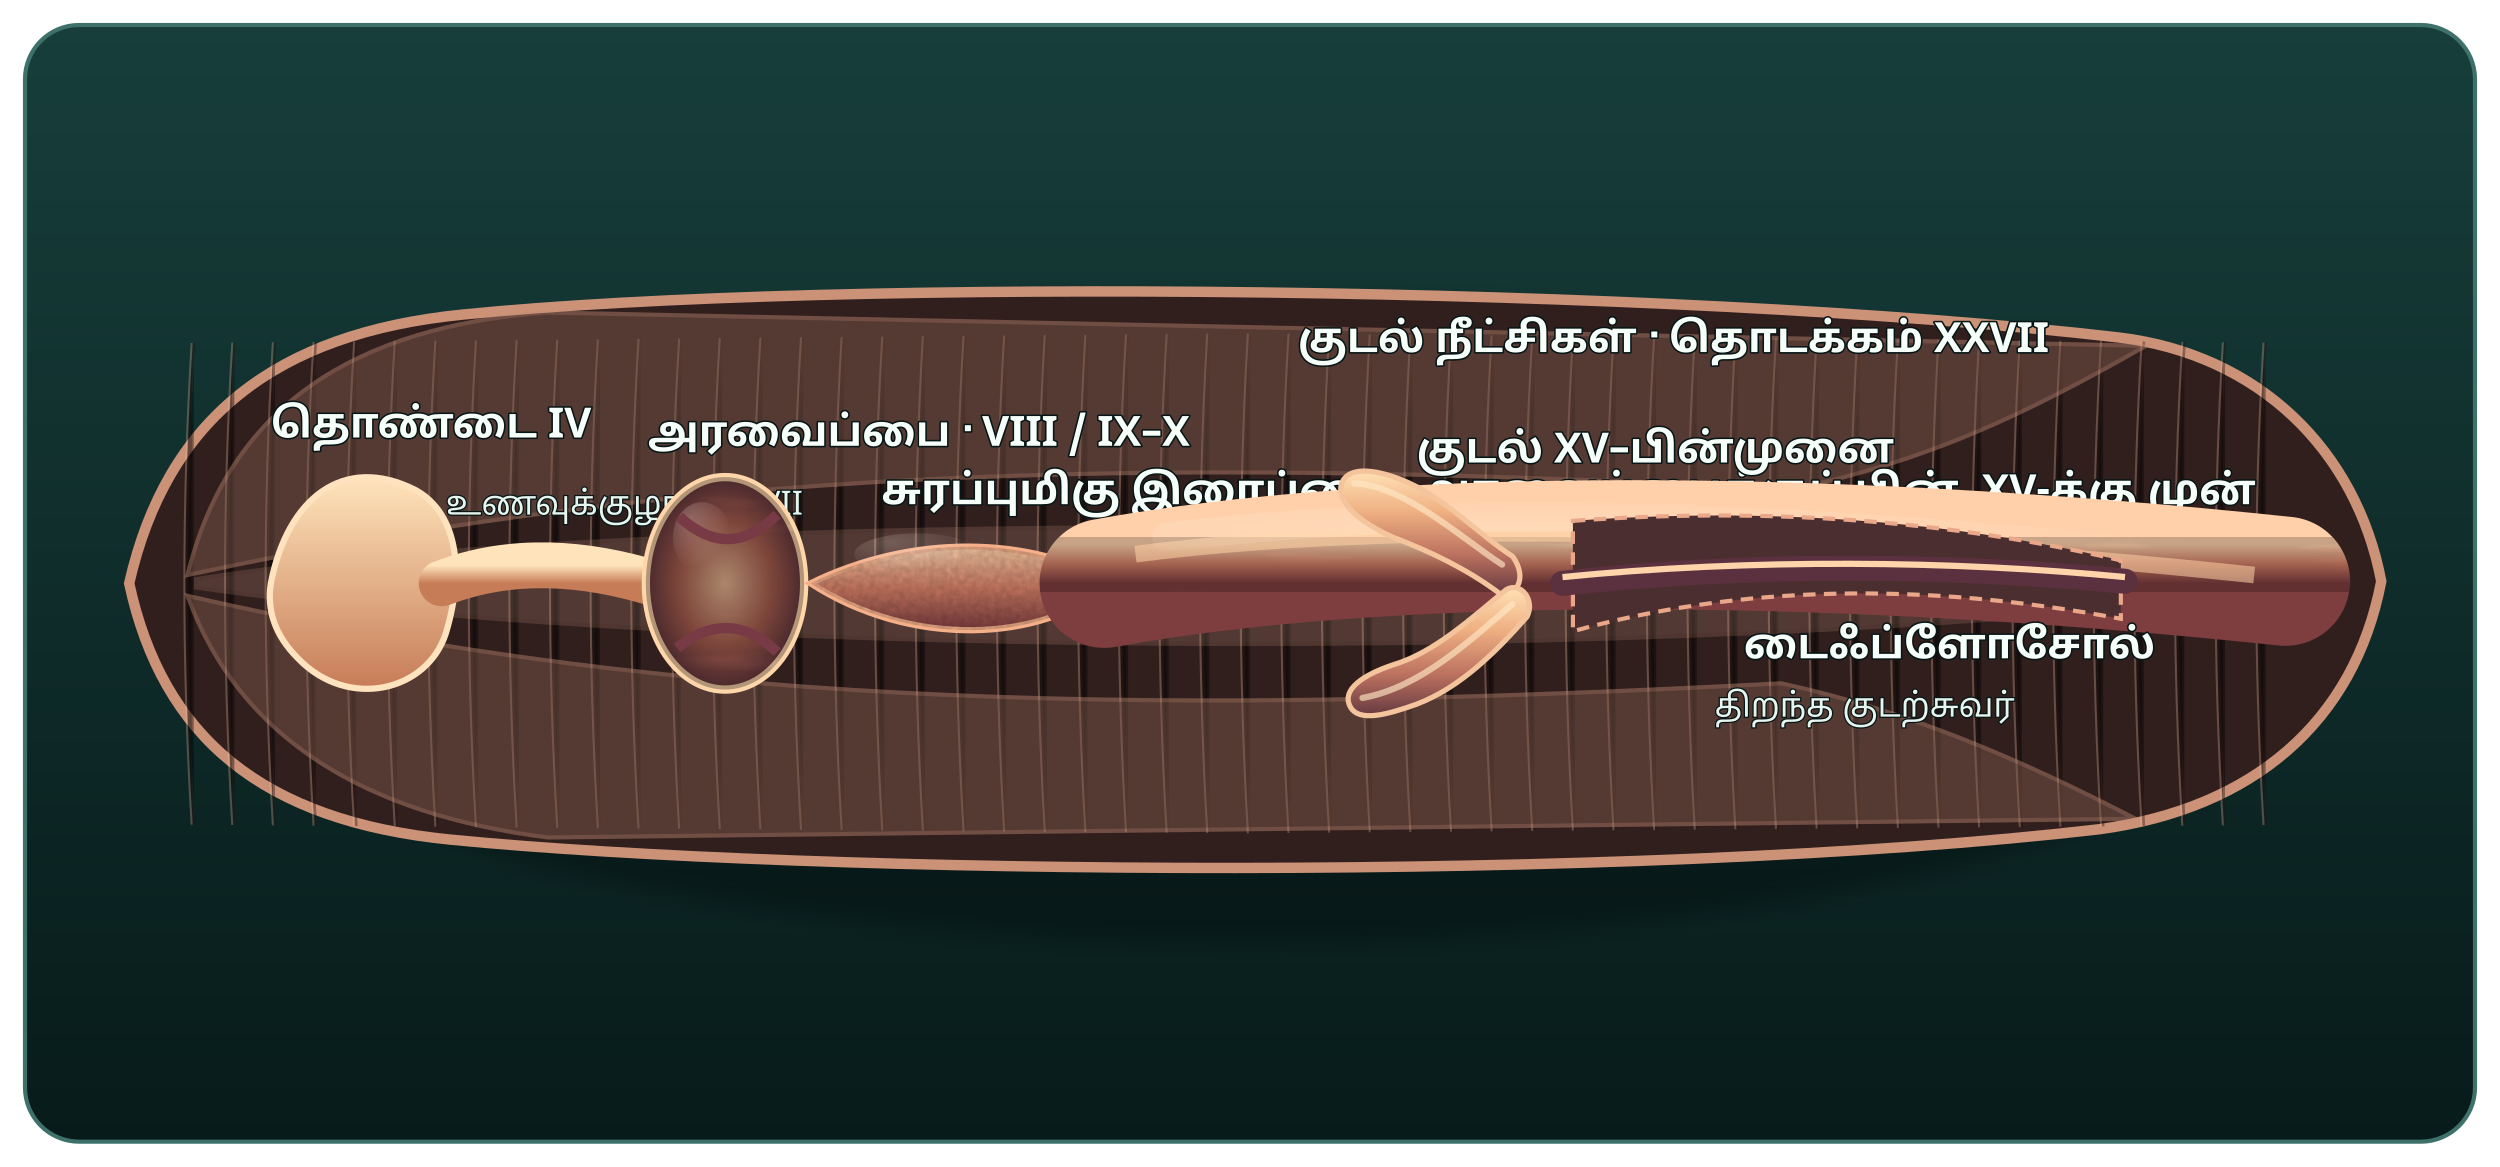
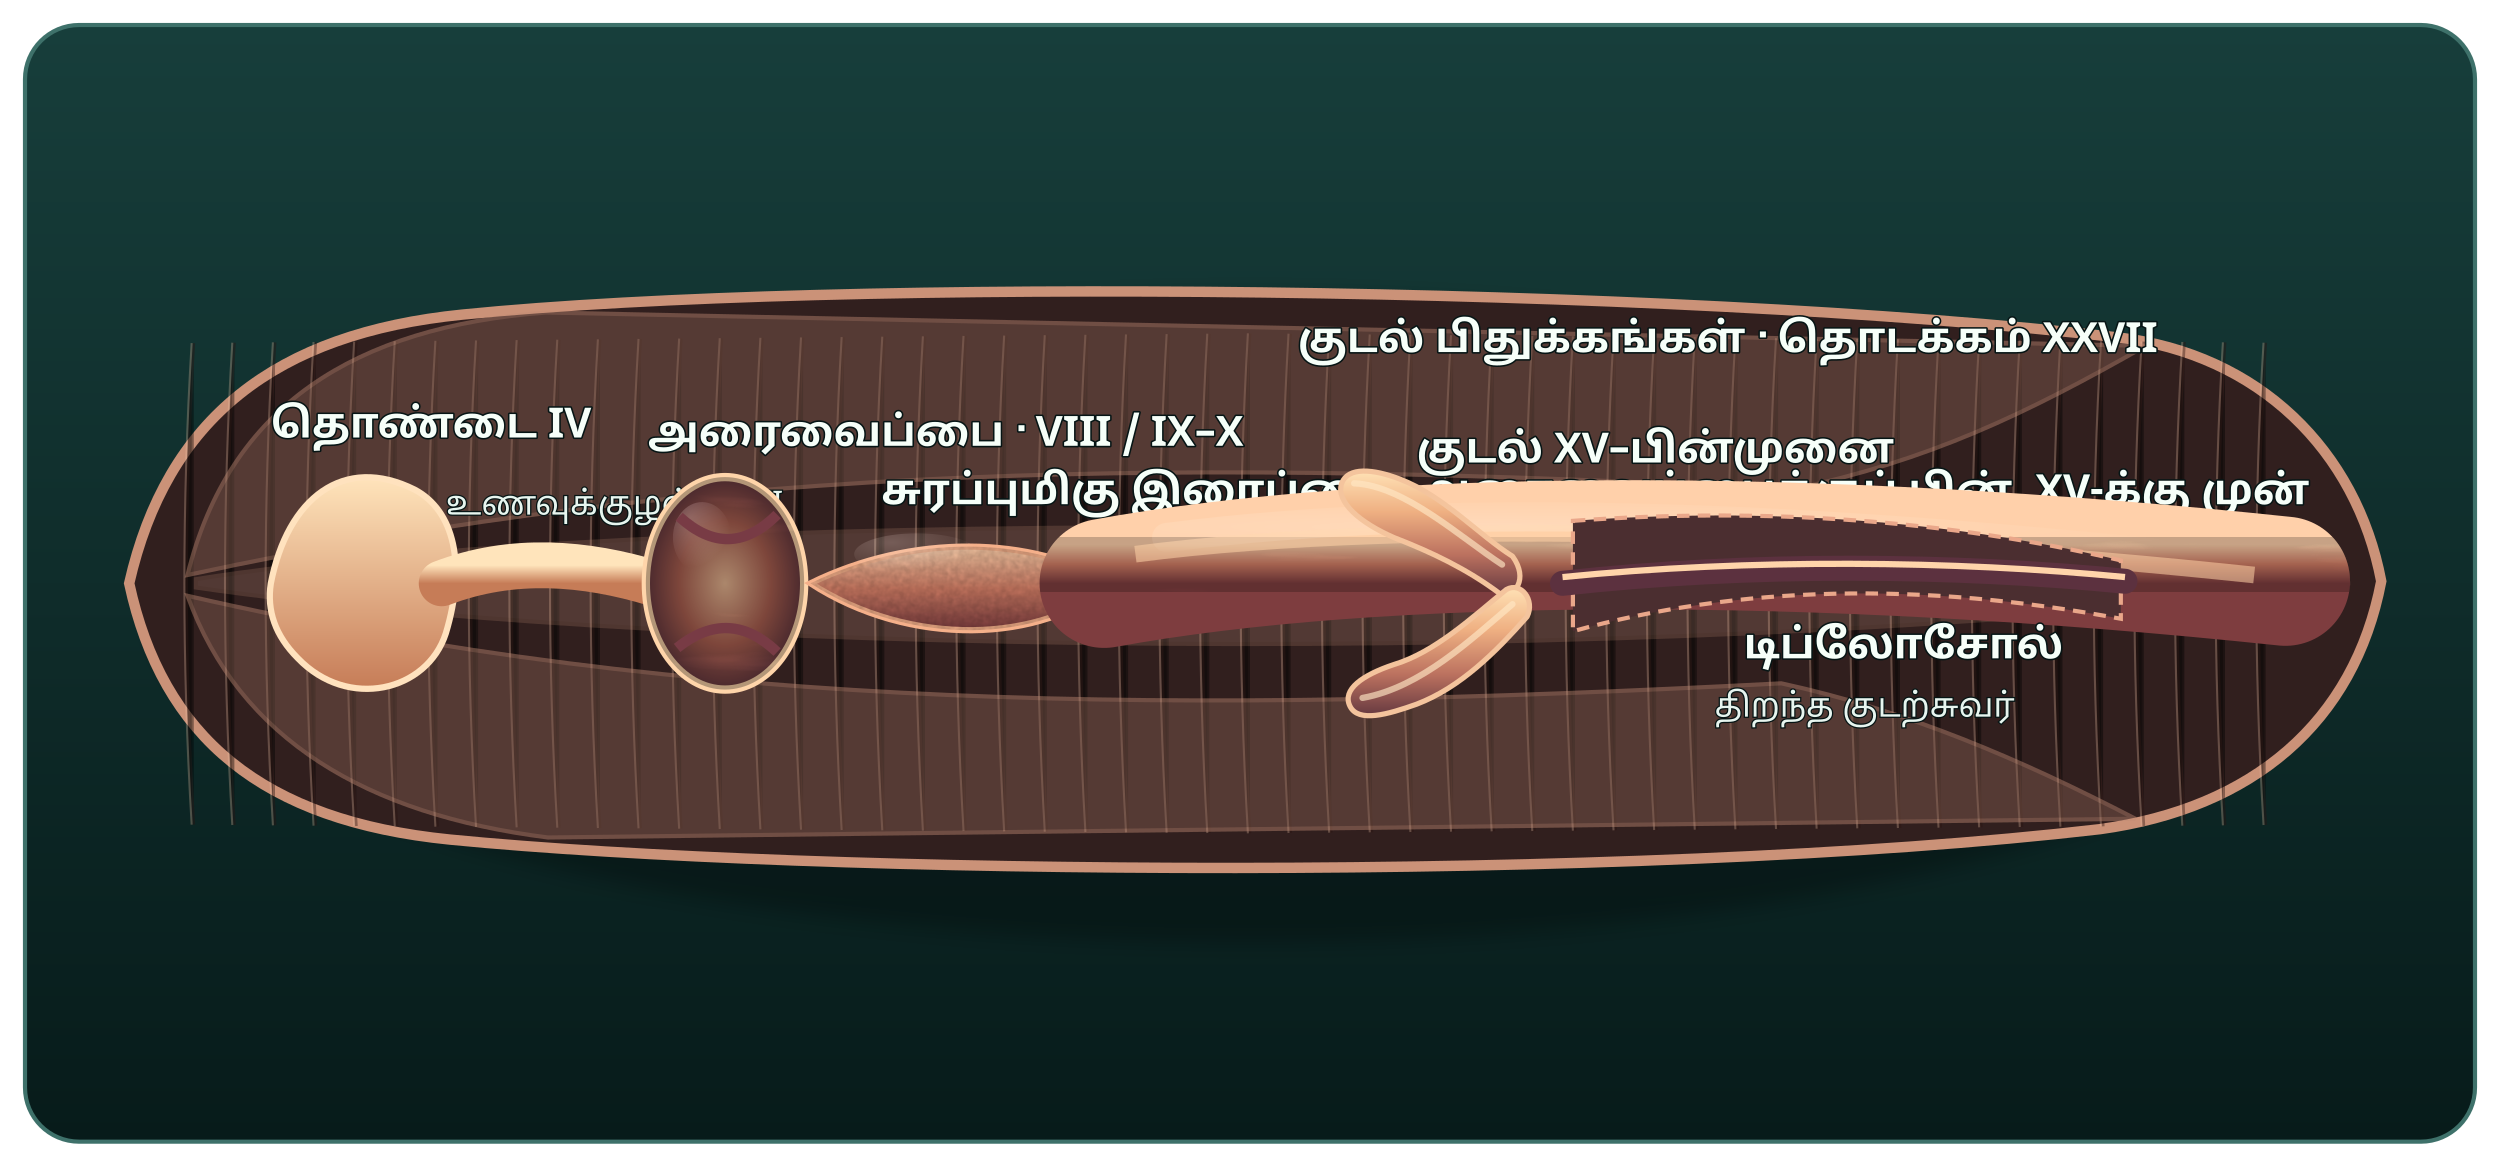
<svg xmlns="http://www.w3.org/2000/svg" id="anatomySvg" viewBox="0 0 1200 560" role="group" aria-labelledby="svgTitle svgDesc" style="transform: none; display: block;" lang="ta" xml:lang="ta" width="1200" height="560" class="motion-paused">
  <defs>
    <linearGradient id="trayGrad" x1="0" y1="0" x2="0" y2="1">
      <stop stop-color="#173e3b" />
      <stop offset="1" stop-color="#071b1a" />
    </linearGradient>
    <linearGradient id="skinGrad" x1="0" y1="0" x2="0" y2="1">
      <stop stop-color="#b87f69" />
      <stop offset=".42" stop-color="#8b5b4b" />
      <stop offset="1" stop-color="#593c35" />
    </linearGradient>
    <linearGradient id="gutGrad" x1="0" y1="0" x2="0" y2="1">
      <stop stop-color="#ffd0aa" />
      <stop offset=".5" stop-color="#d37e66" />
      <stop offset="1" stop-color="#7e3d3f" />
    </linearGradient>
    <linearGradient id="gutLight" x1="0" y1="0" x2="0" y2="1">
      <stop stop-color="#ffe4bb" />
      <stop offset="1" stop-color="#c67c57" />
    </linearGradient>
    <radialGradient id="gizzardGrad">
      <stop stop-color="#f4c099" />
      <stop offset=".58" stop-color="#b36454" />
      <stop offset="1" stop-color="#683940" />
    </radialGradient>
    <linearGradient id="vesselGrad" x1="0" y1="0" x2="1" y2="0">
      <stop stop-color="#8e1e34" />
      <stop offset=".45" stop-color="#ff6670" />
      <stop offset="1" stop-color="#8e1e34" />
    </linearGradient>
    <radialGradient id="reproGrad">
      <stop stop-color="#f3c8ff" />
      <stop offset=".7" stop-color="#a958c6" />
      <stop offset="1" stop-color="#54295f" />
    </radialGradient>
    <filter id="soft">
      <feGaussianBlur stdDeviation="5" />
    </filter>
    <marker id="arrowRed" markerWidth="8" markerHeight="8" refX="6" refY="3" orient="auto">
      <path d="M0 0L6 3L0 6Z" fill="#ff8991" />
    </marker>
    <marker id="arrowBlue" markerWidth="8" markerHeight="8" refX="6" refY="3" orient="auto">
      <path d="M0 0L6 3L0 6Z" fill="#7bd8ff" />
    </marker>
    <filter id="organicTexture" x="-20%" y="-20%" width="140%" height="140%">
      <feTurbulence type="fractalNoise" baseFrequency="0.012 0.09" numOctaves="4" seed="7" result="grain" />
      <feColorMatrix in="grain" type="matrix" values="0 0 0 0 0  0 0 0 0 0  0 0 0 0 0  0.85 0.85 0.85 0 0" result="grainAlpha" />
      <feComposite in="grainAlpha" in2="SourceGraphic" operator="in" />
    </filter>
    <filter id="fineGrain" x="-20%" y="-20%" width="140%" height="140%">
      <feTurbulence type="fractalNoise" baseFrequency="0.35" numOctaves="2" seed="3" result="fine" />
      <feColorMatrix in="fine" type="matrix" values="0 0 0 0 0  0 0 0 0 0  0 0 0 0 0  0.5 0.5 0.5 0 0" result="fineAlpha" />
      <feComposite in="fineAlpha" in2="SourceGraphic" operator="in" />
    </filter>
    <radialGradient id="glossHi" cx="34%" cy="20%" r="60%">
      <stop offset="0" stop-color="#fff" stop-opacity=".55" />
      <stop offset=".45" stop-color="#fff" stop-opacity=".1" />
      <stop offset="1" stop-color="#fff" stop-opacity="0" />
    </radialGradient>
    <radialGradient id="glossHiSmall" cx="30%" cy="22%" r="70%">
      <stop offset="0" stop-color="#fff" stop-opacity=".7" />
      <stop offset="1" stop-color="#fff" stop-opacity="0" />
    </radialGradient>
    <linearGradient id="skinGrad2" x1="0" y1="0" x2="0" y2="1">
      <stop stop-color="#c68a70" offset="0" />
      <stop offset=".18" stop-color="#a8664f" />
      <stop offset=".5" stop-color="#7d4438" />
      <stop offset=".78" stop-color="#5a352f" />
      <stop offset="1" stop-color="#3c211f" />
    </linearGradient>
    <radialGradient id="fleshGlow" cx="50%" cy="35%" r="65%">
      <stop offset="0" stop-color="#ffe0c8" stop-opacity=".5" />
      <stop offset="1" stop-color="#ffe0c8" stop-opacity="0" />
    </radialGradient>
    <clipPath id="externalClip">
      <path d="M65 280 C88 227 136 190 220 186 C470 180 841 183 1050 208 C1112 217 1140 245 1145 280 C1138 324 1095 350 1044 358 C784 384 420 377 218 374 C133 371 87 330 65 280 Z" />
    </clipPath>
    <linearGradient id="caecumPolish" x1="0" y1="0" x2="0" y2="1">
      <stop offset="0" stop-color="#ffe1b5" />
      <stop offset="0.33" stop-color="#efb082" />
      <stop offset="0.68" stop-color="#bb715f" />
      <stop offset="1" stop-color="#663940" />
    </linearGradient>
    <linearGradient id="nervePolish" x1="0" y1="0" x2="0" y2="1">
      <stop offset="0" stop-color="#fff3c1" />
      <stop offset="0.28" stop-color="#ffe179" />
      <stop offset="0.65" stop-color="#d8a43a" />
      <stop offset="1" stop-color="#805424" />
    </linearGradient>
    <linearGradient id="epidermisPolish" x1="0" y1="0" x2="0" y2="1">
      <stop offset="0" stop-color="#f8ccad" />
      <stop offset="0.4" stop-color="#d99c80" />
      <stop offset="1" stop-color="#8f594f" />
    </linearGradient>
    <linearGradient id="skinDepthPolish" x1="0" y1="0" x2="0" y2="1">
      <stop offset="0" stop-color="#b77d6c" />
      <stop offset="0.55" stop-color="#734e48" />
      <stop offset="1" stop-color="#382e32" />
    </linearGradient>
    <linearGradient id="mucusPolish" x1="0" y1="0" x2="0" y2="1">
      <stop offset="0" stop-color="#e6fcff" />
      <stop offset="0.28" stop-color="#ade4e5" />
      <stop offset="1" stop-color="#487f89" />
    </linearGradient>
    <radialGradient id="ganglionPolish" cx=".33" cy=".22" r=".85">
      <stop offset="0" stop-color="#fff8d2" />
      <stop offset="0.38" stop-color="#f7d565" />
      <stop offset="1" stop-color="#957026" />
    </radialGradient>
    <marker id="arrowGasIn" markerWidth="12" markerHeight="12" refX="10" refY="6" orient="auto" markerUnits="userSpaceOnUse">
      <path d="M0 0L12 6L0 12Z" fill="#85e2ff" />
    </marker>
    <marker id="arrowGasOut" markerWidth="12" markerHeight="12" refX="10" refY="6" orient="auto" markerUnits="userSpaceOnUse">
      <path d="M0 0L12 6L0 12Z" fill="#ffb0b7" />
    </marker>
  </defs>
  <rect x="12" y="12" width="1176" height="536" rx="26" fill="url(#trayGrad)" stroke="#3e716a" stroke-width="2" />
  <ellipse cx="600" cy="297" rx="526" ry="155" fill="#000" opacity=".28" filter="url(#soft)" id="bodyShadow" style="display: inline;" />
  <path id="bodyBase" d="M62 280C80 201 132 160 222 151C402 133 802 137 1017 162C1084 170 1131 216 1143 279C1130 347 1081 388 1008 398C785 424 389 420 216 403C126 394 78 354 62 280Z" fill="#311f1e" stroke="#cb9278" stroke-width="5" style="display: inline;" />
  <g id="segments" aria-hidden="true" style="display: inline;">
    <path class="segment-shadow" d="M93 164.68Q86 280 93 395.84" style="stroke: #2a1210; stroke-width: 1.4; opacity: 0.4;" />
    <path class="segment-line" d="M92 164.68Q85 280 92 395.84" style="stroke: #f0c6a8; stroke-width: 1; opacity: 0.28;" />
    <path class="segment-shadow" d="M112.5 164.5Q105.5 280 112.5 396" style="stroke: #2a1210; stroke-width: 1.4; opacity: 0.4;" />
    <path class="segment-line" d="M111.5 164.5Q104.5 280 111.5 396" style="stroke: #f0c6a8; stroke-width: 1; opacity: 0.28;" />
    <path class="segment-shadow" d="M132 164.32Q125 280 132 396.16" style="stroke: #2a1210; stroke-width: 1.4; opacity: 0.4;" />
    <path class="segment-line" d="M131 164.32Q124 280 131 396.16" style="stroke: #f0c6a8; stroke-width: 1; opacity: 0.28;" />
    <path class="segment-shadow" d="M151.5 164.14Q144.5 280 151.5 396.32" style="stroke: #2a1210; stroke-width: 1.4; opacity: 0.4;" />
    <path class="segment-line" d="M150.5 164.14Q143.5 280 150.5 396.32" style="stroke: #f0c6a8; stroke-width: 1; opacity: 0.28;" />
    <path class="segment-shadow" d="M171 163.96Q164 280 171 396.48" style="stroke: #2a1210; stroke-width: 1.4; opacity: 0.4;" />
    <path class="segment-line" d="M170 163.96Q163 280 170 396.48" style="stroke: #f0c6a8; stroke-width: 1; opacity: 0.28;" />
    <path class="segment-shadow" d="M190.5 163.78Q183.5 280 190.5 396.64" style="stroke: #2a1210; stroke-width: 1.4; opacity: 0.4;" />
    <path class="segment-line" d="M189.5 163.78Q182.5 280 189.5 396.64" style="stroke: #f0c6a8; stroke-width: 1; opacity: 0.28;" />
    <path class="segment-shadow" d="M210 163.6Q203 280 210 396.8" style="stroke: #2a1210; stroke-width: 1.4; opacity: 0.4;" />
    <path class="segment-line" d="M209 163.6Q202 280 209 396.8" style="stroke: #f0c6a8; stroke-width: 1; opacity: 0.28;" />
    <path class="segment-shadow" d="M229.5 163.42Q222.5 280 229.5 396.96" style="stroke: #2a1210; stroke-width: 1.4; opacity: 0.4;" />
    <path class="segment-line" d="M228.5 163.42Q221.5 280 228.5 396.96" style="stroke: #f0c6a8; stroke-width: 1; opacity: 0.28;" />
    <path class="segment-shadow" d="M249 163.24Q242 280 249 397.12" style="stroke: #2a1210; stroke-width: 1.4; opacity: 0.4;" />
    <path class="segment-line" d="M248 163.24Q241 280 248 397.12" style="stroke: #f0c6a8; stroke-width: 1; opacity: 0.28;" />
    <path class="segment-shadow" d="M268.5 163.06Q261.5 280 268.5 397.28" style="stroke: #2a1210; stroke-width: 1.4; opacity: 0.4;" />
    <path class="segment-line" d="M267.5 163.06Q260.5 280 267.5 397.28" style="stroke: #f0c6a8; stroke-width: 1; opacity: 0.28;" />
    <path class="segment-shadow" d="M288 162.88Q281 280 288 397.44" style="stroke: #2a1210; stroke-width: 1.4; opacity: 0.4;" />
    <path class="segment-line" d="M287 162.88Q280 280 287 397.44" style="stroke: #f0c6a8; stroke-width: 1; opacity: 0.28;" />
    <path class="segment-shadow" d="M307.5 162.7Q300.5 280 307.5 397.6" style="stroke: #2a1210; stroke-width: 1.4; opacity: 0.4;" />
    <path class="segment-line" d="M306.5 162.7Q299.5 280 306.5 397.6" style="stroke: #f0c6a8; stroke-width: 1; opacity: 0.28;" />
    <path class="segment-shadow" d="M327 162.52Q320 280 327 397.76" style="stroke: #2a1210; stroke-width: 1.4; opacity: 0.4;" />
    <path class="segment-line" d="M326 162.52Q319 280 326 397.76" style="stroke: #f0c6a8; stroke-width: 1; opacity: 0.28;" />
    <path class="segment-shadow" d="M346.5 162.34Q339.5 280 346.5 397.92" style="stroke: #2a1210; stroke-width: 1.4; opacity: 0.4;" />
    <path class="segment-line" d="M345.5 162.34Q338.5 280 345.5 397.92" style="stroke: #f0c6a8; stroke-width: 1; opacity: 0.28;" />
    <path class="segment-shadow" d="M366 162.16Q359 280 366 398.08" style="stroke: #2a1210; stroke-width: 1.4; opacity: 0.4;" />
    <path class="segment-line" d="M365 162.16Q358 280 365 398.08" style="stroke: #f0c6a8; stroke-width: 1; opacity: 0.28;" />
    <path class="segment-shadow" d="M385.5 161.98Q378.5 280 385.5 398.24" style="stroke: #2a1210; stroke-width: 1.4; opacity: 0.4;" />
    <path class="segment-line" d="M384.5 161.98Q377.5 280 384.5 398.24" style="stroke: #f0c6a8; stroke-width: 1; opacity: 0.28;" />
    <path class="segment-shadow" d="M405 161.8Q398 280 405 398.4" style="stroke: #2a1210; stroke-width: 1.4; opacity: 0.4;" />
    <path class="segment-line" d="M404 161.8Q397 280 404 398.4" style="stroke: #f0c6a8; stroke-width: 1; opacity: 0.28;" />
    <path class="segment-shadow" d="M424.5 161.62Q417.5 280 424.5 398.56" style="stroke: #2a1210; stroke-width: 1.4; opacity: 0.4;" />
    <path class="segment-line" d="M423.5 161.62Q416.5 280 423.5 398.56" style="stroke: #f0c6a8; stroke-width: 1; opacity: 0.28;" />
    <path class="segment-shadow" d="M444 161.44Q437 280 444 398.72" style="stroke: #2a1210; stroke-width: 1.4; opacity: 0.4;" />
    <path class="segment-line" d="M443 161.44Q436 280 443 398.72" style="stroke: #f0c6a8; stroke-width: 1; opacity: 0.28;" />
    <path class="segment-shadow" d="M463.5 161.26Q456.5 280 463.5 398.88" style="stroke: #2a1210; stroke-width: 1.4; opacity: 0.4;" />
    <path class="segment-line" d="M462.5 161.26Q455.5 280 462.5 398.88" style="stroke: #f0c6a8; stroke-width: 1; opacity: 0.28;" />
    <path class="segment-shadow" d="M483 161.08Q476 280 483 399.04" style="stroke: #2a1210; stroke-width: 1.4; opacity: 0.4;" />
    <path class="segment-line" d="M482 161.08Q475 280 482 399.04" style="stroke: #f0c6a8; stroke-width: 1; opacity: 0.28;" />
    <path class="segment-shadow" d="M502.5 160.9Q495.5 280 502.5 399.2" style="stroke: #2a1210; stroke-width: 1.4; opacity: 0.4;" />
    <path class="segment-line" d="M501.5 160.9Q494.5 280 501.5 399.2" style="stroke: #f0c6a8; stroke-width: 1; opacity: 0.28;" />
    <path class="segment-shadow" d="M522 160.72Q515 280 522 399.36" style="stroke: #2a1210; stroke-width: 1.4; opacity: 0.4;" />
    <path class="segment-line" d="M521 160.72Q514 280 521 399.36" style="stroke: #f0c6a8; stroke-width: 1; opacity: 0.28;" />
    <path class="segment-shadow" d="M541.5 160.54Q534.5 280 541.5 399.52" style="stroke: #2a1210; stroke-width: 1.4; opacity: 0.4;" />
    <path class="segment-line" d="M540.5 160.54Q533.5 280 540.5 399.52" style="stroke: #f0c6a8; stroke-width: 1; opacity: 0.28;" />
    <path class="segment-shadow" d="M561 160.36Q554 280 561 399.68" style="stroke: #2a1210; stroke-width: 1.4; opacity: 0.4;" />
    <path class="segment-line" d="M560 160.36Q553 280 560 399.68" style="stroke: #f0c6a8; stroke-width: 1; opacity: 0.28;" />
    <path class="segment-shadow" d="M580.5 160.18Q573.5 280 580.5 399.84" style="stroke: #2a1210; stroke-width: 1.4; opacity: 0.4;" />
    <path class="segment-line" d="M579.5 160.18Q572.5 280 579.5 399.84" style="stroke: #f0c6a8; stroke-width: 1; opacity: 0.28;" />
    <path class="segment-shadow" d="M600 160Q593 280 600 400" style="stroke: #2a1210; stroke-width: 1.4; opacity: 0.4;" />
    <path class="segment-line" d="M599 160Q592 280 599 400" style="stroke: #f0c6a8; stroke-width: 1; opacity: 0.28;" />
    <path class="segment-shadow" d="M619.5 160.18Q612.5 280 619.5 399.84" style="stroke: #2a1210; stroke-width: 1.4; opacity: 0.4;" />
    <path class="segment-line" d="M618.5 160.18Q611.5 280 618.5 399.84" style="stroke: #f0c6a8; stroke-width: 1; opacity: 0.28;" />
    <path class="segment-shadow" d="M639 160.36Q632 280 639 399.68" style="stroke: #2a1210; stroke-width: 1.4; opacity: 0.4;" />
    <path class="segment-line" d="M638 160.36Q631 280 638 399.68" style="stroke: #f0c6a8; stroke-width: 1; opacity: 0.28;" />
    <path class="segment-shadow" d="M658.5 160.54Q651.5 280 658.5 399.52" style="stroke: #2a1210; stroke-width: 1.4; opacity: 0.4;" />
    <path class="segment-line" d="M657.5 160.54Q650.5 280 657.5 399.52" style="stroke: #f0c6a8; stroke-width: 1; opacity: 0.28;" />
    <path class="segment-shadow" d="M678 160.72Q671 280 678 399.36" style="stroke: #2a1210; stroke-width: 1.4; opacity: 0.4;" />
    <path class="segment-line" d="M677 160.72Q670 280 677 399.36" style="stroke: #f0c6a8; stroke-width: 1; opacity: 0.28;" />
    <path class="segment-shadow" d="M697.5 160.9Q690.5 280 697.5 399.2" style="stroke: #2a1210; stroke-width: 1.4; opacity: 0.4;" />
    <path class="segment-line" d="M696.5 160.9Q689.5 280 696.5 399.2" style="stroke: #f0c6a8; stroke-width: 1; opacity: 0.28;" />
    <path class="segment-shadow" d="M717 161.08Q710 280 717 399.04" style="stroke: #2a1210; stroke-width: 1.4; opacity: 0.4;" />
    <path class="segment-line" d="M716 161.08Q709 280 716 399.04" style="stroke: #f0c6a8; stroke-width: 1; opacity: 0.28;" />
    <path class="segment-shadow" d="M736.5 161.26Q729.5 280 736.5 398.88" style="stroke: #2a1210; stroke-width: 1.4; opacity: 0.4;" />
    <path class="segment-line" d="M735.5 161.26Q728.5 280 735.5 398.88" style="stroke: #f0c6a8; stroke-width: 1; opacity: 0.28;" />
    <path class="segment-shadow" d="M756 161.44Q749 280 756 398.72" style="stroke: #2a1210; stroke-width: 1.4; opacity: 0.4;" />
    <path class="segment-line" d="M755 161.44Q748 280 755 398.72" style="stroke: #f0c6a8; stroke-width: 1; opacity: 0.28;" />
    <path class="segment-shadow" d="M775.5 161.62Q768.5 280 775.5 398.56" style="stroke: #2a1210; stroke-width: 1.4; opacity: 0.4;" />
    <path class="segment-line" d="M774.5 161.62Q767.5 280 774.5 398.56" style="stroke: #f0c6a8; stroke-width: 1; opacity: 0.28;" />
    <path class="segment-shadow" d="M795 161.8Q788 280 795 398.4" style="stroke: #2a1210; stroke-width: 1.4; opacity: 0.4;" />
    <path class="segment-line" d="M794 161.8Q787 280 794 398.4" style="stroke: #f0c6a8; stroke-width: 1; opacity: 0.28;" />
    <path class="segment-shadow" d="M814.5 161.98Q807.5 280 814.5 398.24" style="stroke: #2a1210; stroke-width: 1.4; opacity: 0.4;" />
    <path class="segment-line" d="M813.5 161.98Q806.5 280 813.5 398.24" style="stroke: #f0c6a8; stroke-width: 1; opacity: 0.28;" />
    <path class="segment-shadow" d="M834 162.16Q827 280 834 398.08" style="stroke: #2a1210; stroke-width: 1.4; opacity: 0.4;" />
    <path class="segment-line" d="M833 162.16Q826 280 833 398.08" style="stroke: #f0c6a8; stroke-width: 1; opacity: 0.28;" />
    <path class="segment-shadow" d="M853.5 162.34Q846.5 280 853.5 397.92" style="stroke: #2a1210; stroke-width: 1.4; opacity: 0.4;" />
    <path class="segment-line" d="M852.5 162.34Q845.5 280 852.5 397.92" style="stroke: #f0c6a8; stroke-width: 1; opacity: 0.28;" />
    <path class="segment-shadow" d="M873 162.52Q866 280 873 397.76" style="stroke: #2a1210; stroke-width: 1.4; opacity: 0.4;" />
    <path class="segment-line" d="M872 162.52Q865 280 872 397.76" style="stroke: #f0c6a8; stroke-width: 1; opacity: 0.28;" />
    <path class="segment-shadow" d="M892.5 162.7Q885.5 280 892.5 397.6" style="stroke: #2a1210; stroke-width: 1.4; opacity: 0.4;" />
    <path class="segment-line" d="M891.5 162.7Q884.5 280 891.5 397.6" style="stroke: #f0c6a8; stroke-width: 1; opacity: 0.28;" />
    <path class="segment-shadow" d="M912 162.88Q905 280 912 397.44" style="stroke: #2a1210; stroke-width: 1.4; opacity: 0.4;" />
    <path class="segment-line" d="M911 162.88Q904 280 911 397.44" style="stroke: #f0c6a8; stroke-width: 1; opacity: 0.28;" />
    <path class="segment-shadow" d="M931.5 163.06Q924.5 280 931.5 397.28" style="stroke: #2a1210; stroke-width: 1.4; opacity: 0.4;" />
    <path class="segment-line" d="M930.5 163.06Q923.5 280 930.5 397.28" style="stroke: #f0c6a8; stroke-width: 1; opacity: 0.28;" />
    <path class="segment-shadow" d="M951 163.24Q944 280 951 397.12" style="stroke: #2a1210; stroke-width: 1.4; opacity: 0.4;" />
    <path class="segment-line" d="M950 163.24Q943 280 950 397.12" style="stroke: #f0c6a8; stroke-width: 1; opacity: 0.28;" />
    <path class="segment-shadow" d="M970.5 163.42Q963.5 280 970.5 396.96" style="stroke: #2a1210; stroke-width: 1.4; opacity: 0.4;" />
    <path class="segment-line" d="M969.5 163.42Q962.5 280 969.5 396.96" style="stroke: #f0c6a8; stroke-width: 1; opacity: 0.28;" />
    <path class="segment-shadow" d="M990 163.6Q983 280 990 396.8" style="stroke: #2a1210; stroke-width: 1.4; opacity: 0.4;" />
    <path class="segment-line" d="M989 163.6Q982 280 989 396.8" style="stroke: #f0c6a8; stroke-width: 1; opacity: 0.28;" />
    <path class="segment-shadow" d="M1009.5 163.78Q1002.5 280 1009.5 396.64" style="stroke: #2a1210; stroke-width: 1.4; opacity: 0.4;" />
    <path class="segment-line" d="M1008.5 163.78Q1001.5 280 1008.5 396.64" style="stroke: #f0c6a8; stroke-width: 1; opacity: 0.28;" />
    <path class="segment-shadow" d="M1029 163.96Q1022 280 1029 396.48" style="stroke: #2a1210; stroke-width: 1.4; opacity: 0.4;" />
    <path class="segment-line" d="M1028 163.96Q1021 280 1028 396.48" style="stroke: #f0c6a8; stroke-width: 1; opacity: 0.28;" />
    <path class="segment-shadow" d="M1048.5 164.14Q1041.5 280 1048.5 396.32" style="stroke: #2a1210; stroke-width: 1.4; opacity: 0.4;" />
    <path class="segment-line" d="M1047.5 164.14Q1040.5 280 1047.5 396.32" style="stroke: #f0c6a8; stroke-width: 1; opacity: 0.28;" />
    <path class="segment-shadow" d="M1068 164.32Q1061 280 1068 396.16" style="stroke: #2a1210; stroke-width: 1.4; opacity: 0.4;" />
    <path class="segment-line" d="M1067 164.32Q1060 280 1067 396.16" style="stroke: #f0c6a8; stroke-width: 1; opacity: 0.28;" />
    <path class="segment-shadow" d="M1087.5 164.5Q1080.5 280 1087.5 396" style="stroke: #2a1210; stroke-width: 1.4; opacity: 0.4;" />
    <path class="segment-line" d="M1086.5 164.5Q1079.5 280 1086.5 396" style="stroke: #f0c6a8; stroke-width: 1; opacity: 0.28;" />
  </g>
  <g id="internalFlaps" aria-hidden="true" style="display: inline;">
    <path class="flap" d="M90 276C110 195 170 157 262 150L1030 166C972 199 926 221 860 235C573 220 345 221 90 276Z" style="fill: #835d4f; stroke: #c18b74; stroke-width: 2; opacity: 0.44;" />
    <path class="flap" d="M90 286C115 355 176 391 263 402L1025 393C969 364 915 341 855 328C566 343 335 342 90 286Z" style="fill: #835d4f; stroke: #c18b74; stroke-width: 2; opacity: 0.44;" />
    <path d="M94 278C310 244 813 245 1128 280C840 320 335 317 94 282Z" fill="#e9b394" opacity=".18" stroke="#d9a080" stroke-width="2" />
  </g>
  <g id="layer-digestive" class="layer active" style="display: inline;">
    <g class="svg-structure" data-structure="pharynx" tabindex="0" role="button" aria-hidden="false" aria-disabled="false" aria-label="தசைமிகு தொண்டை">
      <ellipse class="hit" cx="176" cy="280" rx="55" ry="66" style="fill: none; stroke: none; stroke-width: 12px;" />
      <path d="M130 280C138 239 165 218 199 235C218 245 224 271 214 304C205 332 167 341 143 316C132 305 128 293 130 280Z" fill="url(#gutLight)" stroke="#ffe2be" stroke-width="3" />
      <text x="130" y="210" class="organ-label" data-en-label="Pharynx IV" data-en-x="130" data-en-y="210" data-en-font="" lang="ta" xml:lang="ta" style="font-size: 20px; fill: #f6fff9; stroke: #061515; stroke-width: 1.5; stroke-linejoin: round; font-weight: 750; letter-spacing: 0; font-family: Noto Sans Tamil;" paint-order="stroke" id="proof-label-0">
        <tspan x="130" dy="0">தொண்டை IV</tspan>
      </text>
    </g>
-     <g class="svg-structure" data-structure="oesophagus" tabindex="0" role="button" aria-hidden="false" aria-disabled="false" aria-label="உணவுக்குழாய்">
+     <g class="svg-structure" data-structure="oesophagus" tabindex="0" role="button" aria-hidden="false" aria-disabled="false" aria-label="உணவுக்குழல்">
      <path class="hit" d="M212 280C246 267 281 270 314 280" fill="none" stroke="transparent" stroke-width="45" style="fill: none; stroke: none; stroke-width: 12px;" />
      <path d="M212 280C246 267 281 270 314 280" fill="none" stroke="url(#gutLight)" stroke-width="22" stroke-linecap="round" />
      <text x="214" y="247" class="micro-label" data-en-label="Oesophagus V–VII" data-en-x="224" data-en-y="246" data-en-font="" lang="ta" xml:lang="ta" style="font-size: 16px; fill: #e7f5ef; stroke: #061515; stroke-width: 1.2; letter-spacing: 0; font-family: Noto Sans Tamil;" paint-order="stroke" id="proof-label-1">
-         <tspan x="214" dy="0">உணவுக்குழாய் V–VII</tspan>
-       </text>
-     </g>
-     <g class="svg-structure" data-structure="gizzard" tabindex="0" role="button" aria-hidden="false" aria-disabled="false" aria-label="அரவைப்பை">
+         <tspan x="214" dy="0">உணவுக்குழல் V–VII</tspan>
+       </text>
+     </g>
+     <g class="svg-structure" data-structure="gizzard" tabindex="0" role="button" aria-hidden="false" aria-disabled="false" aria-label="அரைவைப்பை">
      <ellipse class="hit" cx="348" cy="280" rx="48" ry="63" style="fill: none; stroke: none; stroke-width: 12px;" />
      <ellipse cx="348" cy="280" rx="38" ry="51" fill="url(#gizzardGrad)" stroke="#ffd5aa" stroke-width="4" />
      <ellipse cx="348" cy="280" rx="38" ry="51" fill="#3a1418" filter="url(#organicTexture)" opacity=".3" style="mix-blend-mode:multiply;pointer-events:none" class="texture-overlay" />
      <ellipse cx="337" cy="258" rx="14" ry="17" fill="url(#glossHiSmall)" style="mix-blend-mode:soft-light;pointer-events:none" />
      <path d="M326 248Q350 270 373 247M325 311Q350 291 373 313" fill="none" stroke="#783b45" stroke-width="5" />
      <text x="311" y="214" class="organ-label" data-en-label="Gizzard · VIII / IX–X (source-dependent)" data-en-x="311" data-en-y="214" data-en-font="" lang="ta" xml:lang="ta" style="font-size: 20px; fill: #f6fff9; stroke: #061515; stroke-width: 1.5; stroke-linejoin: round; font-weight: 750; letter-spacing: 0; font-family: Noto Sans Tamil;" paint-order="stroke" id="proof-label-2">
-         <tspan x="311" dy="0">அரவைப்பை · VIII / IX–X</tspan>
+         <tspan x="311" dy="0">அரைவைப்பை · VIII / IX–X</tspan>
      </text>
    </g>
    <g class="svg-structure" data-structure="stomach" tabindex="0" role="button" aria-hidden="false" aria-disabled="false" aria-label="சுரப்புமிகு இரைப்பை">
      <path class="hit" d="M389 280C438 256 495 257 534 280C500 309 437 311 389 280Z" style="fill: none; stroke: none; stroke-width: 12px;" />
      <path d="M389 280C438 256 495 257 534 280C500 309 437 311 389 280Z" fill="url(#gutGrad)" stroke="#f5b08a" stroke-width="3" />
      <path d="M389 280C438 256 495 257 534 280C500 309 437 311 389 280Z" fill="#3a1418" filter="url(#fineGrain)" opacity=".22" style="mix-blend-mode:multiply;pointer-events:none" class="texture-overlay" />
      <ellipse cx="440" cy="266" rx="30" ry="10" fill="url(#glossHiSmall)" opacity=".8" style="mix-blend-mode:soft-light;pointer-events:none" />
      <text x="423" y="242" class="organ-label" data-en-label="Glandular stomach · post-gizzard, pre-XV" data-en-x="423" data-en-y="242" data-en-font="" lang="ta" xml:lang="ta" style="font-size: 20px; fill: #f6fff9; stroke: #061515; stroke-width: 1.5; stroke-linejoin: round; font-weight: 750; letter-spacing: 0; font-family: Noto Sans Tamil;" paint-order="stroke" id="proof-label-3">
-         <tspan x="423" dy="0">சுரப்புமிகு இரைப்பை · அரவைப்பைக்குப் பின், XV-க்கு முன்</tspan>
+         <tspan x="423" dy="0">சுரப்புமிகு இரைப்பை · அரைவைப்பைக்குப் பின், XV-க்கு முன்</tspan>
      </text>
    </g>
    <g class="svg-structure" data-structure="intestine" tabindex="0" role="button" aria-hidden="false" aria-disabled="false" aria-label="குடல்">
      <path class="hit" d="M530 280C661 256 869 255 1097 279" fill="none" stroke="transparent" stroke-width="82" style="fill: none; stroke: none; stroke-width: 12px;" />
      <path d="M530 280C661 256 869 255 1097 279" fill="none" stroke="url(#gutGrad)" stroke-width="62" stroke-linecap="round" />
      <path d="M530 280C661 256 869 255 1097 279" fill="none" stroke="#2a0f12" stroke-width="62" stroke-linecap="round" filter="url(#organicTexture)" opacity=".22" style="mix-blend-mode:multiply;pointer-events:none" class="texture-overlay" />
      <path d="M545 266C683 248 892 256 1082 276" fill="none" stroke="#ffd1a5" stroke-width="8" opacity=".55" />
      <path d="M560 258C700 240 880 248 1075 270" fill="none" stroke="url(#glossHiSmall)" stroke-width="14" stroke-linecap="round" opacity=".6" style="mix-blend-mode:soft-light;pointer-events:none" />
      <text x="680" y="222" class="organ-label" data-en-label="Intestine XV–posterior" data-en-x="680" data-en-y="222" data-en-font="" lang="ta" xml:lang="ta" style="font-size: 20px; fill: #f6fff9; stroke: #061515; stroke-width: 1.5; stroke-linejoin: round; font-weight: 750; letter-spacing: 0; font-family: Noto Sans Tamil;" paint-order="stroke" id="proof-label-4">
        <tspan x="680" dy="0">குடல் XV–பின்முனை</tspan>
      </text>
    </g>
-     <g class="svg-structure" data-structure="intestinal-caeca" tabindex="0" role="button" aria-hidden="false" aria-disabled="false" aria-label="குடல் நீட்சிகள்">
+     <g class="svg-structure" data-structure="intestinal-caeca" tabindex="0" role="button" aria-hidden="false" aria-disabled="false" aria-label="குடல் பிதுக்கங்கள்">
      <rect class="hit" x="625" y="190" width="130" height="170" rx="30" style="fill: none; stroke: none; stroke-width: 12px;" />
      <path d="M726 267 C710 257 693 238 672 230 C659 225 647 224 644 232 C641 241 653 251 669 258 C687 265 704 273 720 285 C727 287 734 278 726 267 Z" fill="url(#caecumPolish)" stroke="#f4c49d" stroke-width="2.5" stroke-linejoin="round" />
      <path d="M723 283 C707 296 689 313 669 319 C654 324 644 331 648 339 C652 347 666 343 680 338 C701 330 718 313 733 296 C737 288 730 279 723 283 Z" fill="url(#caecumPolish)" stroke="#f4c49d" stroke-width="2.5" stroke-linejoin="round" />
      <path d="M650 232 C674 233 701 258 721 271" fill="none" stroke="#ffe6c4" stroke-width="3" stroke-linecap="round" opacity=".66" pointer-events="none" aria-hidden="true" class="surface-detail" />
      <path d="M654 335 C682 330 706 307 726 290" fill="none" stroke="#ffe6c4" stroke-width="3" stroke-linecap="round" opacity=".66" pointer-events="none" aria-hidden="true" class="surface-detail" />
      <text x="623" y="169" class="organ-label" data-en-label="Intestinal caeca · origin XXVII" data-en-x="623" data-en-y="185" data-en-font="" lang="ta" xml:lang="ta" style="font-size: 20px; fill: #f6fff9; stroke: #061515; stroke-width: 1.5; stroke-linejoin: round; font-weight: 750; letter-spacing: 0; font-family: Noto Sans Tamil;" paint-order="stroke" id="proof-label-5">
-         <tspan x="623" dy="0">குடல் நீட்சிகள் · தொடக்கம் XXVII</tspan>
-       </text>
-     </g>
-     <g class="svg-structure" data-structure="typhlosole" tabindex="0" role="button" aria-hidden="false" aria-disabled="false" aria-label="டைஃப்ளோசோல்">
+         <tspan x="623" dy="0">குடல் பிதுக்கங்கள் · தொடக்கம் XXVII</tspan>
+       </text>
+     </g>
+     <g class="svg-structure" data-structure="typhlosole" tabindex="0" role="button" aria-hidden="false" aria-disabled="false" aria-label="டிப்லோசோல்">
      <path class="hit" d="M750 280C840 270 938 271 1020 279" fill="none" stroke="transparent" stroke-width="32" style="fill: none; stroke: none; stroke-width: 12px;" />
      <path d="M755 250 Q894 240 1018 269 L1018 297 Q874 270 755 303 Z" fill="#4b2e30" stroke="#eaa78a" stroke-width="2" stroke-dasharray="6 4" />
      <path d="M750 280C840 270 938 271 1020 279" fill="none" stroke="#5c313f" stroke-width="12" stroke-linecap="round" />
      <path d="M750 277C840 268 938 269 1020 277" fill="none" stroke="#ffd4aa" stroke-width="3" />
      <text x="837" y="316" class="organ-label" data-en-label="Typhlosole" data-en-x="837" data-en-y="316" data-en-font="" lang="ta" xml:lang="ta" style="font-size: 20px; fill: #f6fff9; stroke: #061515; stroke-width: 1.5; stroke-linejoin: round; font-weight: 750; letter-spacing: 0; font-family: Noto Sans Tamil;" paint-order="stroke" id="proof-label-6">
-         <tspan x="837" dy="0">டைஃப்ளோசோல்</tspan>
+         <tspan x="837" dy="0">டிப்லோசோல்</tspan>
      </text>
      <text x="823" y="344" class="micro-label" data-en-label="Opened intestinal wall" data-en-x="823" data-en-y="344" data-en-font="" lang="ta" xml:lang="ta" style="font-size: 16px; fill: #e7f5ef; stroke: #061515; stroke-width: 1.2; letter-spacing: 0; font-family: Noto Sans Tamil;" paint-order="stroke" id="proof-label-7">
        <tspan x="823" dy="0">திறந்த குடற்சுவர்</tspan>
      </text>
    </g>
  </g>
  <g id="targetOverlay" aria-hidden="true" />
  <g id="selectionOverlay" aria-hidden="true" />
</svg>
